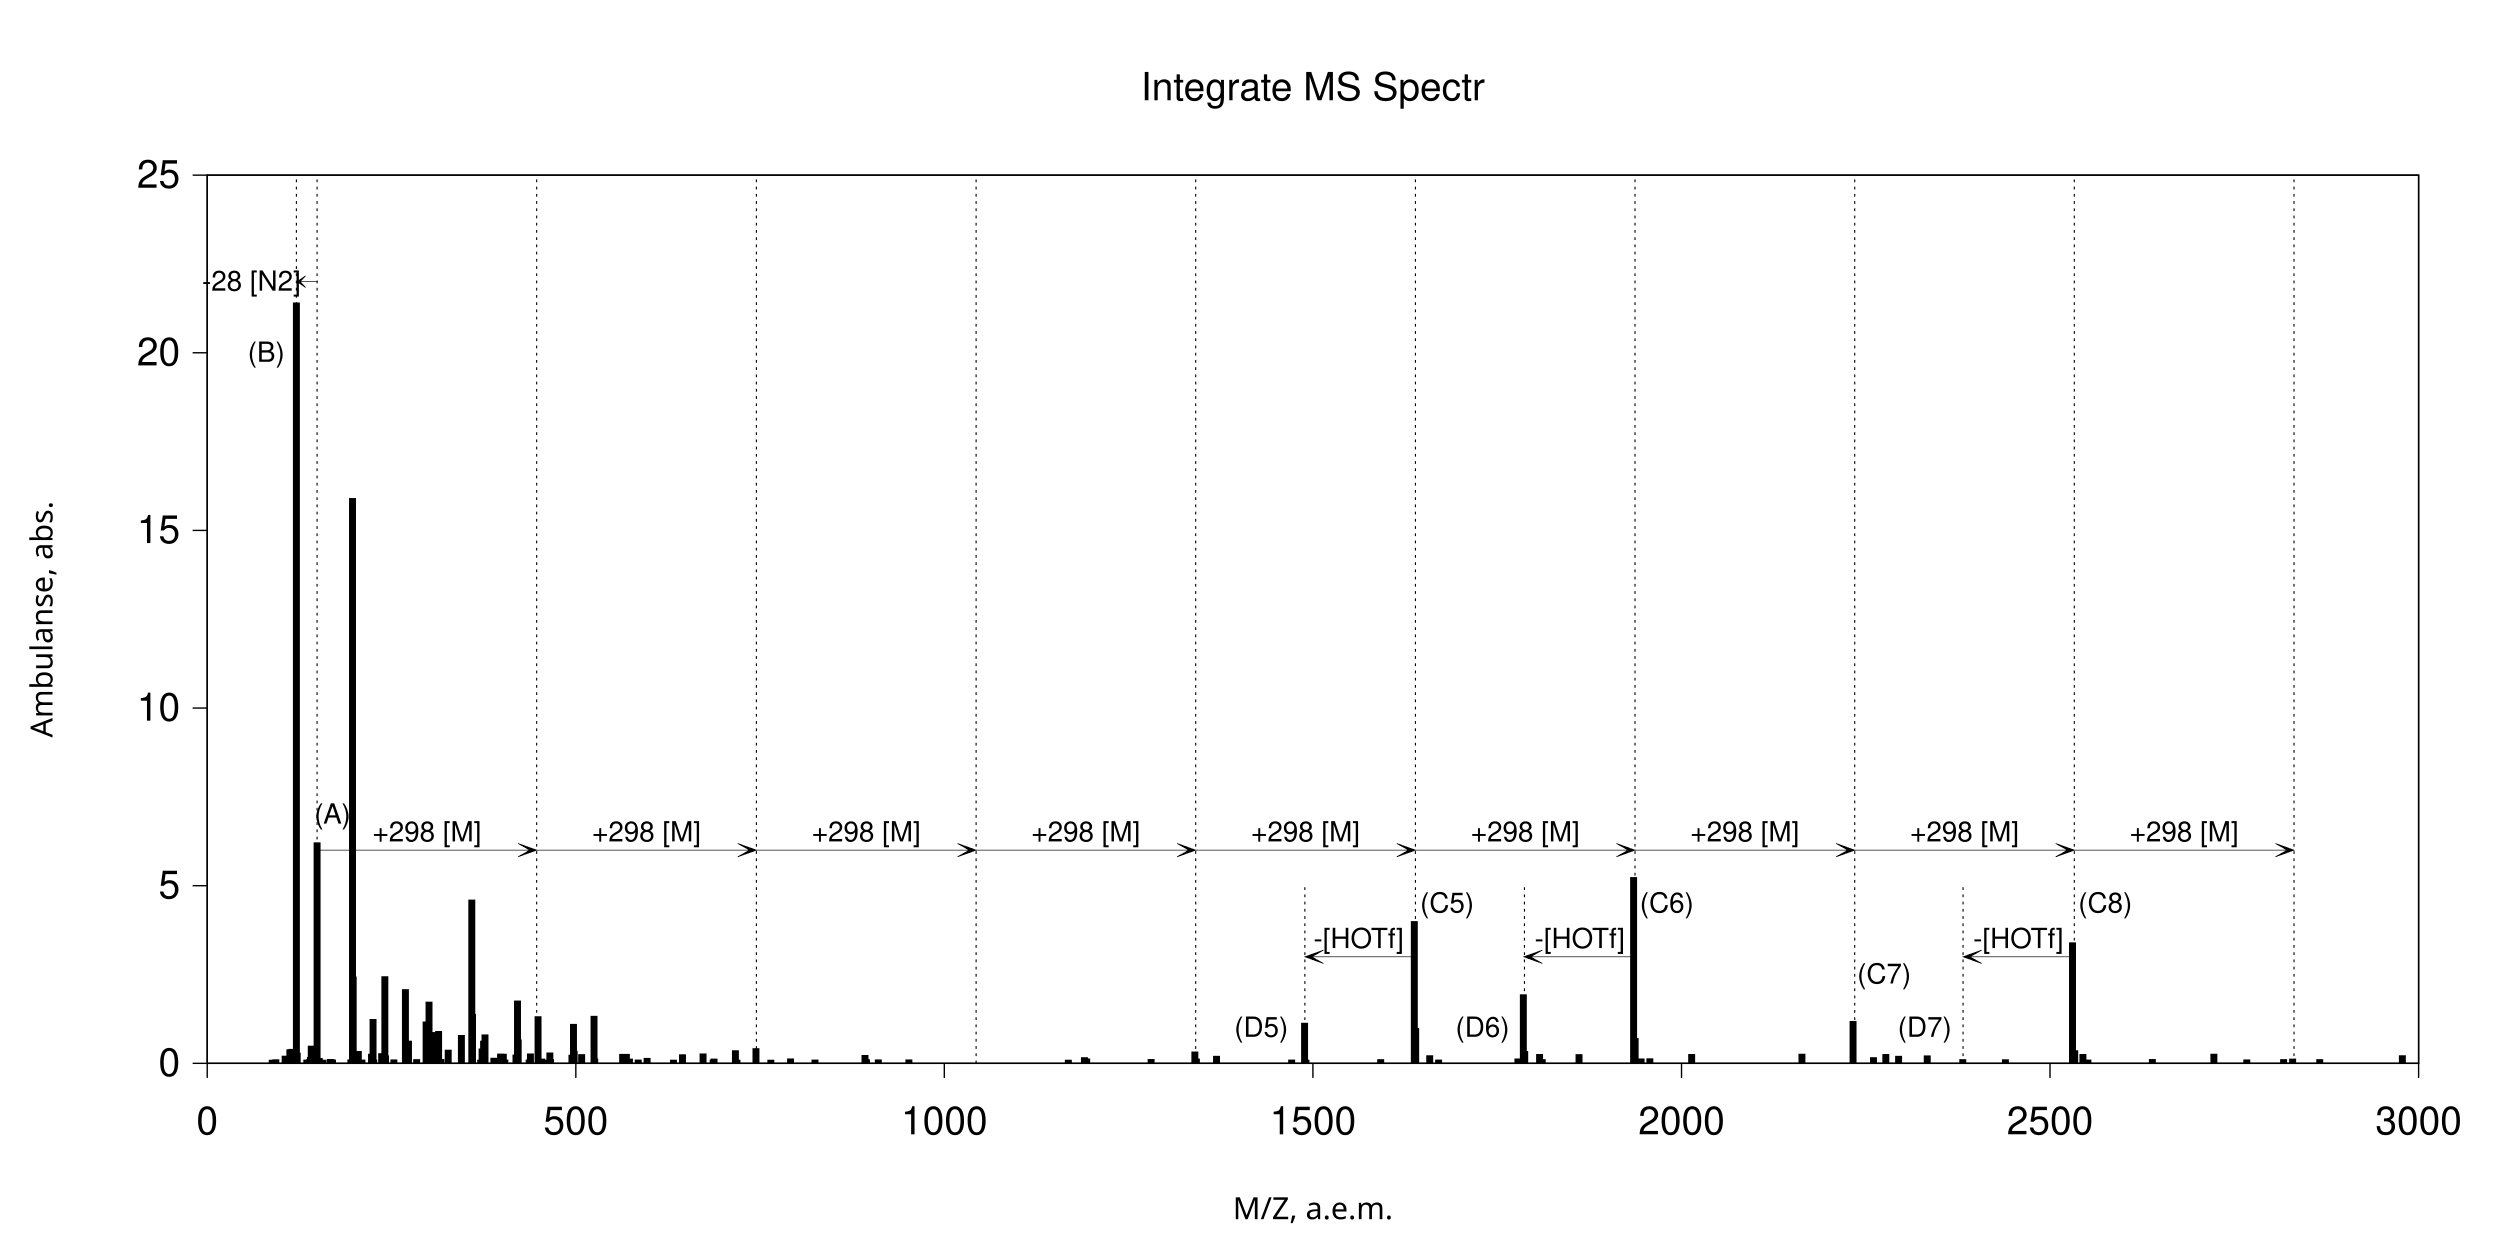
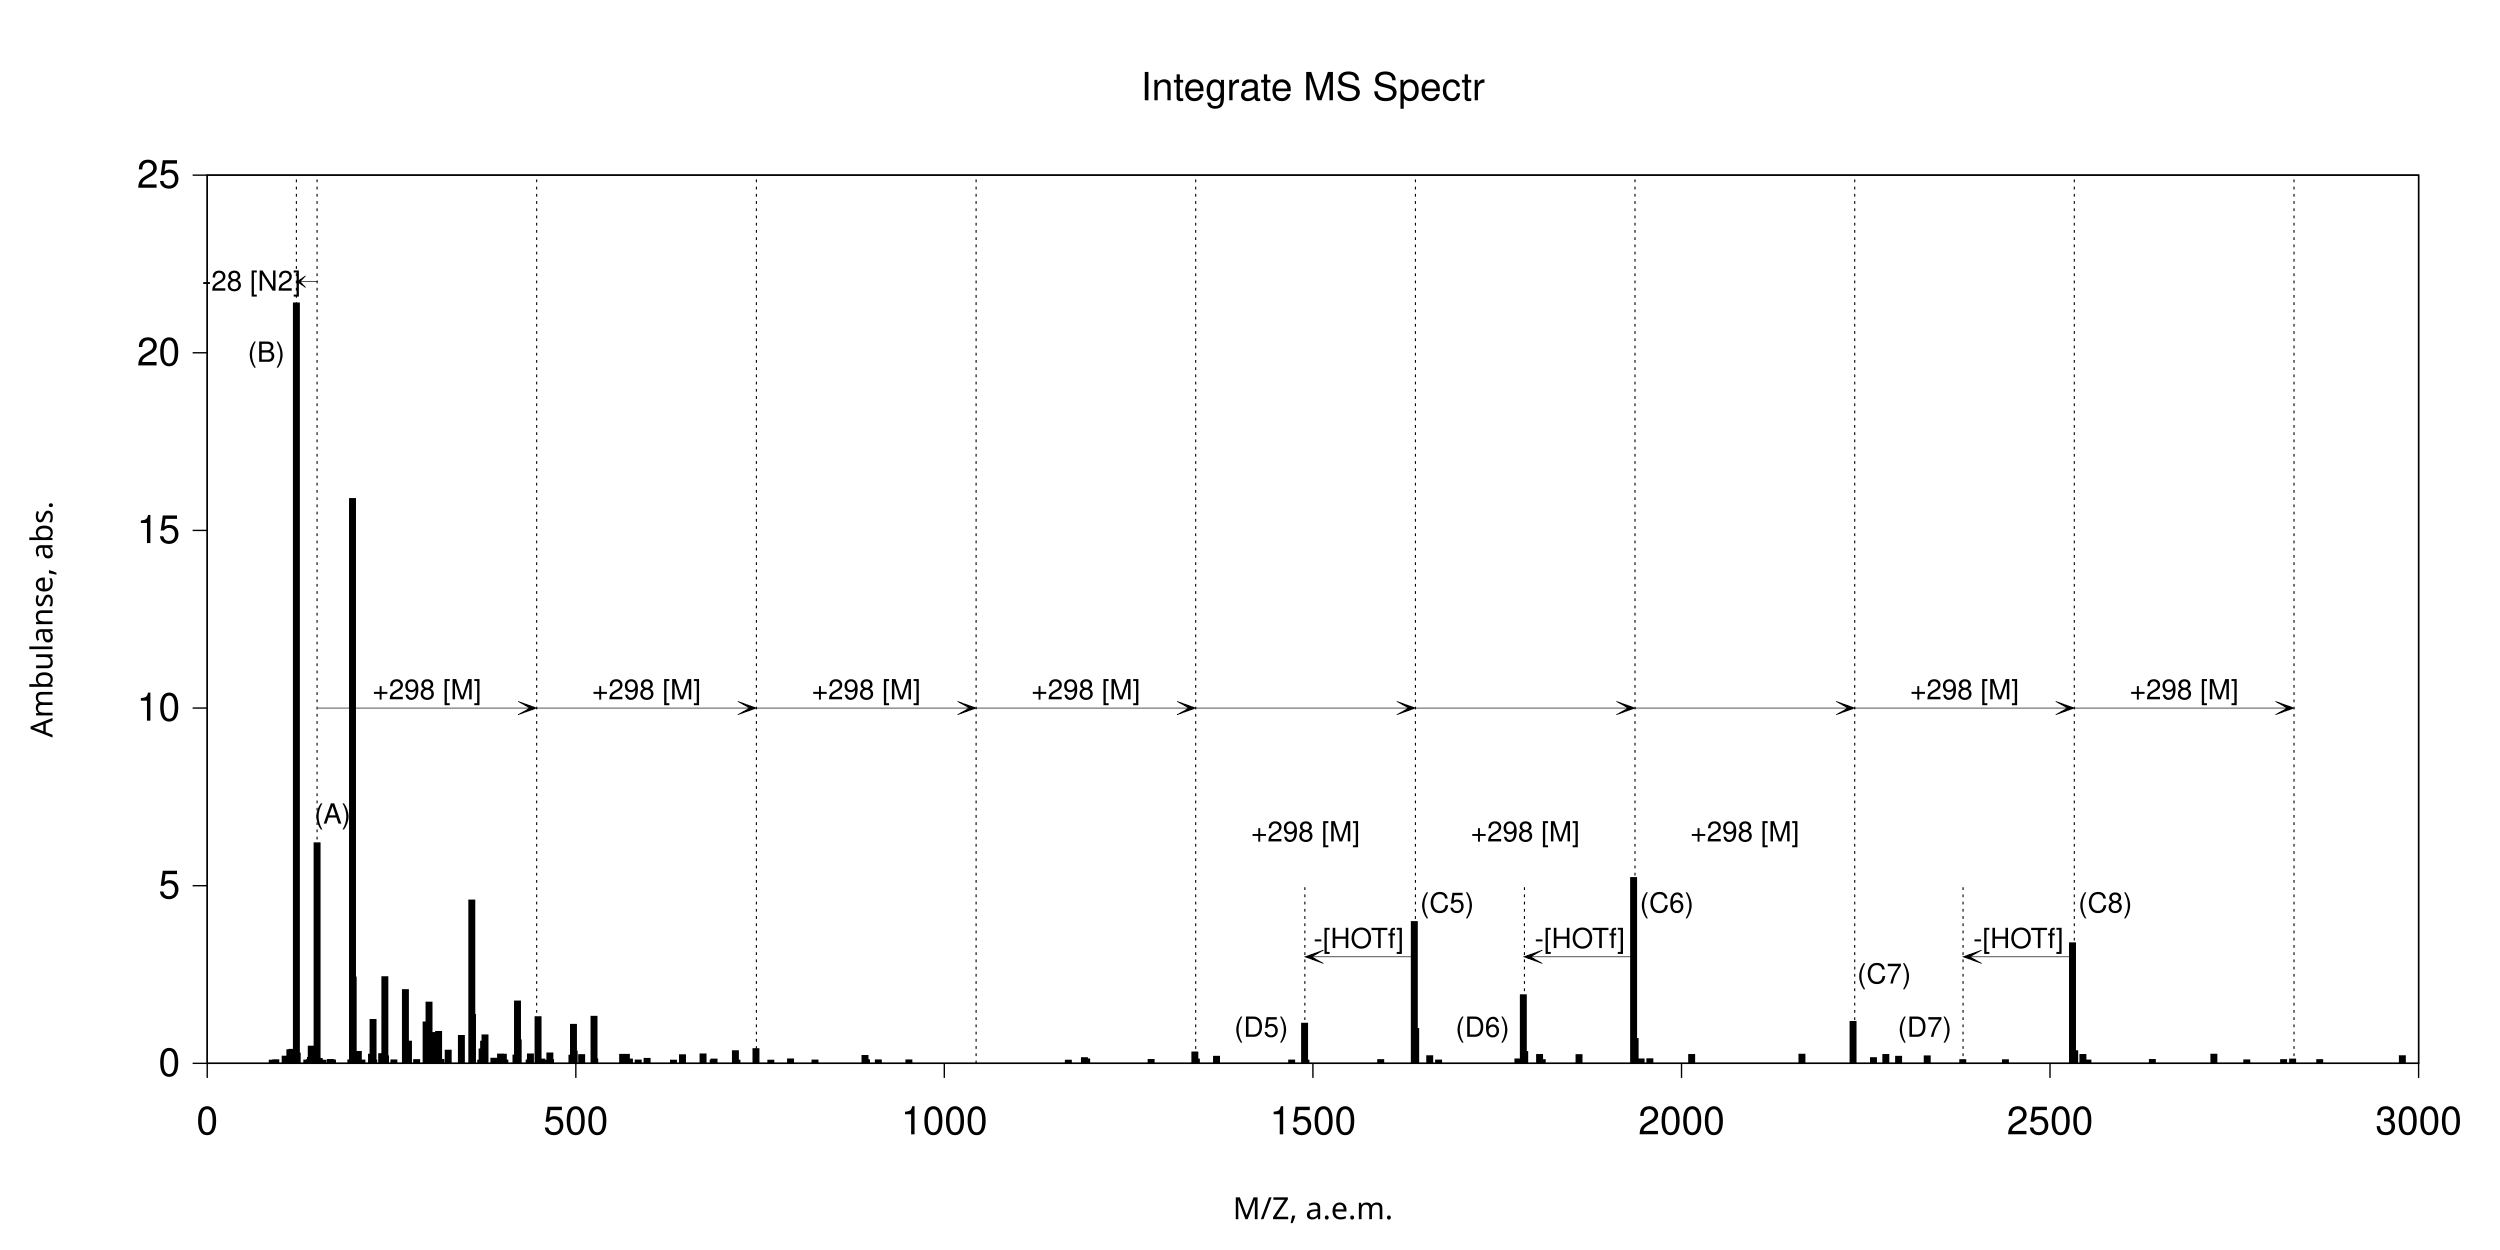
<svg xmlns="http://www.w3.org/2000/svg" xmlns:xlink="http://www.w3.org/1999/xlink" width="1800" height="900" viewBox="0 0 1800 900">
  <g id="gnuplot_canvas">
    <rect x="0" y="0" width="1800" height="900" fill="none" />
    <defs>
      <circle id="gpDot" r="0.5" stroke-width="0.5" />
      <path id="gpPt0" stroke-width="0.095" stroke="currentColor" d="M-1,0 h2 M0,-1 v2" />
      <path id="gpPt1" stroke-width="0.095" stroke="currentColor" d="M-1,-1 L1,1 M1,-1 L-1,1" />
      <path id="gpPt2" stroke-width="0.095" stroke="currentColor" d="M-1,0 L1,0 M0,-1 L0,1 M-1,-1 L1,1 M-1,1 L1,-1" />
      <rect id="gpPt3" stroke-width="0.095" stroke="currentColor" x="-1" y="-1" width="2" height="2" />
      <rect id="gpPt4" stroke-width="0.095" stroke="currentColor" fill="currentColor" x="-1" y="-1" width="2" height="2" />
      <circle id="gpPt5" stroke-width="0.095" stroke="currentColor" cx="0" cy="0" r="1" />
      <use xlink:href="#gpPt5" id="gpPt6" fill="currentColor" stroke="none" />
      <path id="gpPt7" stroke-width="0.095" stroke="currentColor" d="M0,-1.33 L-1.33,0.67 L1.33,0.67 z" />
      <use xlink:href="#gpPt7" id="gpPt8" fill="currentColor" stroke="none" />
      <use xlink:href="#gpPt7" id="gpPt9" stroke="currentColor" transform="rotate(180)" />
      <use xlink:href="#gpPt9" id="gpPt10" fill="currentColor" stroke="none" />
      <use xlink:href="#gpPt3" id="gpPt11" stroke="currentColor" transform="rotate(45)" />
      <use xlink:href="#gpPt11" id="gpPt12" fill="currentColor" stroke="none" />
      <path id="gpPt13" stroke-width="0.095" stroke="currentColor" d="M0,1.330 L1.265,0.411 L0.782,-1.067 L-0.782,-1.076 L-1.265,0.411 z" />
      <use xlink:href="#gpPt13" id="gpPt14" fill="currentColor" stroke="none" />
      <filter id="textbox" filterUnits="objectBoundingBox" x="0" y="0" height="1" width="1">
        <feFlood flood-color="white" flood-opacity="1" result="bgnd" />
        <feComposite in="SourceGraphic" in2="bgnd" operator="atop" />
      </filter>
      <filter id="greybox" filterUnits="objectBoundingBox" x="0" y="0" height="1" width="1">
        <feFlood flood-color="lightgrey" flood-opacity="1" result="grey" />
        <feComposite in="SourceGraphic" in2="grey" operator="atop" />
      </filter>
    </defs>
    <g fill="none" color="white" stroke="currentColor" stroke-width="1.00" stroke-linecap="butt" stroke-linejoin="miter">
</g>
    <g fill="none" color="black" stroke="currentColor" stroke-width="1.00" stroke-linecap="butt" stroke-linejoin="miter">
      <path stroke="black" d="M149.2,765.6 L138.7,765.6  " />
      <g transform="translate(129.7,774.7)" stroke="none" fill="black" font-family="Helvetica" font-size="28.00" text-anchor="end">
        <text>
          <tspan font-family="Helvetica"> 0</tspan>
        </text>
      </g>
    </g>
    <g fill="none" color="black" stroke="currentColor" stroke-width="1.00" stroke-linecap="butt" stroke-linejoin="miter">
      <path stroke="black" d="M149.2,637.7 L138.7,637.7  " />
      <g transform="translate(129.7,646.8)" stroke="none" fill="black" font-family="Helvetica" font-size="28.00" text-anchor="end">
        <text>
          <tspan font-family="Helvetica"> 5</tspan>
        </text>
      </g>
    </g>
    <g fill="none" color="black" stroke="currentColor" stroke-width="1.00" stroke-linecap="butt" stroke-linejoin="miter">
      <path stroke="black" d="M149.2,509.8 L138.7,509.8  " />
      <g transform="translate(129.7,518.9)" stroke="none" fill="black" font-family="Helvetica" font-size="28.00" text-anchor="end">
        <text>
          <tspan font-family="Helvetica"> 10</tspan>
        </text>
      </g>
    </g>
    <g fill="none" color="black" stroke="currentColor" stroke-width="1.00" stroke-linecap="butt" stroke-linejoin="miter">
      <path stroke="black" d="M149.2,381.9 L138.7,381.9  " />
      <g transform="translate(129.7,391.0)" stroke="none" fill="black" font-family="Helvetica" font-size="28.00" text-anchor="end">
        <text>
          <tspan font-family="Helvetica"> 15</tspan>
        </text>
      </g>
    </g>
    <g fill="none" color="black" stroke="currentColor" stroke-width="1.00" stroke-linecap="butt" stroke-linejoin="miter">
      <path stroke="black" d="M149.2,254.0 L138.7,254.0  " />
      <g transform="translate(129.7,263.1)" stroke="none" fill="black" font-family="Helvetica" font-size="28.00" text-anchor="end">
        <text>
          <tspan font-family="Helvetica"> 20</tspan>
        </text>
      </g>
    </g>
    <g fill="none" color="black" stroke="currentColor" stroke-width="1.00" stroke-linecap="butt" stroke-linejoin="miter">
      <path stroke="black" d="M149.2,126.1 L138.7,126.1  " />
      <g transform="translate(129.7,135.2)" stroke="none" fill="black" font-family="Helvetica" font-size="28.00" text-anchor="end">
        <text>
          <tspan font-family="Helvetica"> 25</tspan>
        </text>
      </g>
    </g>
    <g fill="none" color="black" stroke="currentColor" stroke-width="1.00" stroke-linecap="butt" stroke-linejoin="miter">
      <path stroke="black" d="M149.2,765.6 L149.2,776.1  " />
      <g transform="translate(149.2,816.7)" stroke="none" fill="black" font-family="Helvetica" font-size="28.00" text-anchor="middle">
        <text>
          <tspan font-family="Helvetica"> 0</tspan>
        </text>
      </g>
    </g>
    <g fill="none" color="black" stroke="currentColor" stroke-width="1.00" stroke-linecap="butt" stroke-linejoin="miter">
      <path stroke="black" d="M414.6,765.6 L414.6,776.1  " />
      <g transform="translate(414.6,816.7)" stroke="none" fill="black" font-family="Helvetica" font-size="28.00" text-anchor="middle">
        <text>
          <tspan font-family="Helvetica"> 500</tspan>
        </text>
      </g>
    </g>
    <g fill="none" color="black" stroke="currentColor" stroke-width="1.00" stroke-linecap="butt" stroke-linejoin="miter">
      <path stroke="black" d="M679.9,765.6 L679.9,776.1  " />
      <g transform="translate(679.9,816.7)" stroke="none" fill="black" font-family="Helvetica" font-size="28.00" text-anchor="middle">
        <text>
          <tspan font-family="Helvetica"> 1000</tspan>
        </text>
      </g>
    </g>
    <g fill="none" color="black" stroke="currentColor" stroke-width="1.00" stroke-linecap="butt" stroke-linejoin="miter">
      <path stroke="black" d="M945.3,765.6 L945.3,776.1  " />
      <g transform="translate(945.3,816.7)" stroke="none" fill="black" font-family="Helvetica" font-size="28.00" text-anchor="middle">
        <text>
          <tspan font-family="Helvetica"> 1500</tspan>
        </text>
      </g>
    </g>
    <g fill="none" color="black" stroke="currentColor" stroke-width="1.00" stroke-linecap="butt" stroke-linejoin="miter">
      <path stroke="black" d="M1210.7,765.6 L1210.7,776.1  " />
      <g transform="translate(1210.7,816.7)" stroke="none" fill="black" font-family="Helvetica" font-size="28.00" text-anchor="middle">
        <text>
          <tspan font-family="Helvetica"> 2000</tspan>
        </text>
      </g>
    </g>
    <g fill="none" color="black" stroke="currentColor" stroke-width="1.00" stroke-linecap="butt" stroke-linejoin="miter">
      <path stroke="black" d="M1476.0,765.6 L1476.0,776.1  " />
      <g transform="translate(1476.0,816.7)" stroke="none" fill="black" font-family="Helvetica" font-size="28.00" text-anchor="middle">
        <text>
          <tspan font-family="Helvetica"> 2500</tspan>
        </text>
      </g>
    </g>
    <g fill="none" color="black" stroke="currentColor" stroke-width="1.00" stroke-linecap="butt" stroke-linejoin="miter">
      <path stroke="black" d="M1741.4,765.6 L1741.4,776.1  " />
      <g transform="translate(1741.4,816.7)" stroke="none" fill="black" font-family="Helvetica" font-size="28.00" text-anchor="middle">
        <text>
          <tspan font-family="Helvetica"> 3000</tspan>
        </text>
      </g>
    </g>
    <g fill="none" color="black" stroke="currentColor" stroke-width="1.00" stroke-linecap="butt" stroke-linejoin="miter">
</g>
    <g fill="none" color="black" stroke="currentColor" stroke-width="1.00" stroke-linecap="butt" stroke-linejoin="miter">
      <path stroke="black" d="M149.2,126.1 L149.2,765.6 L1741.4,765.6 L1741.4,126.1 L149.2,126.1 Z  " />
      <g transform="translate(191.7,260.5)" stroke="none" fill="black" font-family="Helvetica" font-size="20.00" text-anchor="middle">
        <text>
          <tspan font-family="Helvetica">(B)</tspan>
        </text>
      </g>
      <g transform="translate(239.4,593.0)" stroke="none" fill="black" font-family="Helvetica" font-size="20.00" text-anchor="middle">
        <text>
          <tspan font-family="Helvetica">(A)</tspan>
        </text>
      </g>
      <g transform="translate(1041.9,657.0)" stroke="none" fill="black" font-family="Helvetica" font-size="20.00" text-anchor="middle">
        <text>
          <tspan font-family="Helvetica">(C5)</tspan>
        </text>
      </g>
      <g transform="translate(1200.1,657.0)" stroke="none" fill="black" font-family="Helvetica" font-size="20.00" text-anchor="middle">
        <text>
          <tspan font-family="Helvetica">(C6)</tspan>
        </text>
      </g>
      <g transform="translate(1356.6,708.1)" stroke="none" fill="black" font-family="Helvetica" font-size="20.00" text-anchor="middle">
        <text>
          <tspan font-family="Helvetica">(C7)</tspan>
        </text>
      </g>
      <g transform="translate(1515.8,657.0)" stroke="none" fill="black" font-family="Helvetica" font-size="20.00" text-anchor="middle">
        <text>
          <tspan font-family="Helvetica">(C8)</tspan>
        </text>
      </g>
      <g transform="translate(908.1,746.5)" stroke="none" fill="black" font-family="Helvetica" font-size="20.00" text-anchor="middle">
        <text>
          <tspan font-family="Helvetica">(D5)</tspan>
        </text>
      </g>
      <g transform="translate(1067.4,746.5)" stroke="none" fill="black" font-family="Helvetica" font-size="20.00" text-anchor="middle">
        <text>
          <tspan font-family="Helvetica">(D6)</tspan>
        </text>
      </g>
      <g transform="translate(1385.8,746.5)" stroke="none" fill="black" font-family="Helvetica" font-size="20.00" text-anchor="middle">
        <text>
          <tspan font-family="Helvetica">(D7)</tspan>
        </text>
      </g>
      <g transform="translate(181.0,209.3)" stroke="none" fill="black" font-family="Helvetica" font-size="20.00" text-anchor="middle">
        <text>
          <tspan font-family="Helvetica">-28 [N2]</tspan>
        </text>
      </g>
-       <g transform="translate(307.4,605.8)" stroke="none" fill="black" font-family="Helvetica" font-size="20.00" text-anchor="middle">
-         <text>
-           <tspan font-family="Helvetica">+298 [M]</tspan>
-         </text>
-       </g>
-       <g transform="translate(465.5,605.8)" stroke="none" fill="black" font-family="Helvetica" font-size="20.00" text-anchor="middle">
-         <text>
-           <tspan font-family="Helvetica">+298 [M]</tspan>
-         </text>
-       </g>
-       <g transform="translate(623.7,605.8)" stroke="none" fill="black" font-family="Helvetica" font-size="20.00" text-anchor="middle">
-         <text>
-           <tspan font-family="Helvetica">+298 [M]</tspan>
-         </text>
-       </g>
-       <g transform="translate(781.8,605.8)" stroke="none" fill="black" font-family="Helvetica" font-size="20.00" text-anchor="middle">
+       <g transform="translate(307.4,503.5)" stroke="none" fill="black" font-family="Helvetica" font-size="20.00" text-anchor="middle">
+         <text>
+           <tspan font-family="Helvetica">+298 [M]</tspan>
+         </text>
+       </g>
+       <g transform="translate(465.5,503.5)" stroke="none" fill="black" font-family="Helvetica" font-size="20.00" text-anchor="middle">
+         <text>
+           <tspan font-family="Helvetica">+298 [M]</tspan>
+         </text>
+       </g>
+       <g transform="translate(623.7,503.5)" stroke="none" fill="black" font-family="Helvetica" font-size="20.00" text-anchor="middle">
+         <text>
+           <tspan font-family="Helvetica">+298 [M]</tspan>
+         </text>
+       </g>
+       <g transform="translate(781.8,503.5)" stroke="none" fill="black" font-family="Helvetica" font-size="20.00" text-anchor="middle">
        <text>
          <tspan font-family="Helvetica">+298 [M]</tspan>
        </text>
      </g>
      <g transform="translate(940.0,605.8)" stroke="none" fill="black" font-family="Helvetica" font-size="20.00" text-anchor="middle">
        <text>
          <tspan font-family="Helvetica">+298 [M]</tspan>
        </text>
      </g>
      <g transform="translate(1098.2,605.8)" stroke="none" fill="black" font-family="Helvetica" font-size="20.00" text-anchor="middle">
        <text>
          <tspan font-family="Helvetica">+298 [M]</tspan>
        </text>
      </g>
      <g transform="translate(1256.3,605.8)" stroke="none" fill="black" font-family="Helvetica" font-size="20.00" text-anchor="middle">
        <text>
          <tspan font-family="Helvetica">+298 [M]</tspan>
        </text>
      </g>
-       <g transform="translate(1414.5,605.8)" stroke="none" fill="black" font-family="Helvetica" font-size="20.00" text-anchor="middle">
-         <text>
-           <tspan font-family="Helvetica">+298 [M]</tspan>
-         </text>
-       </g>
-       <g transform="translate(1572.6,605.8)" stroke="none" fill="black" font-family="Helvetica" font-size="20.00" text-anchor="middle">
+       <g transform="translate(1414.5,503.5)" stroke="none" fill="black" font-family="Helvetica" font-size="20.00" text-anchor="middle">
+         <text>
+           <tspan font-family="Helvetica">+298 [M]</tspan>
+         </text>
+       </g>
+       <g transform="translate(1572.6,503.5)" stroke="none" fill="black" font-family="Helvetica" font-size="20.00" text-anchor="middle">
        <text>
          <tspan font-family="Helvetica">+298 [M]</tspan>
        </text>
      </g>
      <g transform="translate(978.2,682.6)" stroke="none" fill="black" font-family="Helvetica" font-size="20.00" text-anchor="middle">
        <text>
          <tspan font-family="Helvetica">-[HOTf]</tspan>
        </text>
      </g>
      <g transform="translate(1137.4,682.6)" stroke="none" fill="black" font-family="Helvetica" font-size="20.00" text-anchor="middle">
        <text>
          <tspan font-family="Helvetica">-[HOTf]</tspan>
        </text>
      </g>
      <g transform="translate(1453.2,682.6)" stroke="none" fill="black" font-family="Helvetica" font-size="20.00" text-anchor="middle">
        <text>
          <tspan font-family="Helvetica">-[HOTf]</tspan>
        </text>
      </g>
    </g>
    <g fill="none" color="black" stroke="black" stroke-width="0.80" stroke-linecap="butt" stroke-linejoin="miter">
</g>
    <g fill="none" color="black" stroke="currentColor" stroke-width="0.80" stroke-linecap="butt" stroke-linejoin="miter">
      <path stroke="black" stroke-dasharray="2.0,3.2" d="M213.4,765.6 L213.4,126.1  " />
    </g>
    <g fill="none" color="black" stroke="currentColor" stroke-width="0.80" stroke-linecap="butt" stroke-linejoin="miter">
      <path stroke="black" stroke-dasharray="2.0,3.2" d="M228.3,765.6 L228.3,126.1  " />
    </g>
    <g fill="none" color="black" stroke="currentColor" stroke-width="0.80" stroke-linecap="butt" stroke-linejoin="miter">
      <path stroke="black" stroke-dasharray="2.0,3.2" d="M386.4,765.6 L386.4,126.1  " />
    </g>
    <g fill="none" color="black" stroke="currentColor" stroke-width="0.80" stroke-linecap="butt" stroke-linejoin="miter">
      <path stroke="black" stroke-dasharray="2.0,3.2" d="M544.6,765.6 L544.6,126.1  " />
    </g>
    <g fill="none" color="black" stroke="currentColor" stroke-width="0.80" stroke-linecap="butt" stroke-linejoin="miter">
      <path stroke="black" stroke-dasharray="2.0,3.2" d="M702.8,765.6 L702.8,126.1  " />
    </g>
    <g fill="none" color="black" stroke="currentColor" stroke-width="0.80" stroke-linecap="butt" stroke-linejoin="miter">
      <path stroke="black" stroke-dasharray="2.0,3.2" d="M860.9,765.6 L860.9,126.1  " />
    </g>
    <g fill="none" color="black" stroke="currentColor" stroke-width="0.80" stroke-linecap="butt" stroke-linejoin="miter">
      <path stroke="black" stroke-dasharray="2.0,3.2" d="M1019.1,765.6 L1019.1,126.1  " />
    </g>
    <g fill="none" color="black" stroke="currentColor" stroke-width="0.80" stroke-linecap="butt" stroke-linejoin="miter">
      <path stroke="black" stroke-dasharray="2.0,3.2" d="M1177.2,765.6 L1177.2,126.1  " />
    </g>
    <g fill="none" color="black" stroke="currentColor" stroke-width="0.80" stroke-linecap="butt" stroke-linejoin="miter">
      <path stroke="black" stroke-dasharray="2.0,3.2" d="M1335.4,765.6 L1335.4,126.1  " />
    </g>
    <g fill="none" color="black" stroke="currentColor" stroke-width="0.80" stroke-linecap="butt" stroke-linejoin="miter">
      <path stroke="black" stroke-dasharray="2.0,3.2" d="M1493.5,765.6 L1493.5,126.1  " />
    </g>
    <g fill="none" color="black" stroke="currentColor" stroke-width="0.80" stroke-linecap="butt" stroke-linejoin="miter">
      <path stroke="black" stroke-dasharray="2.0,3.2" d="M1651.7,765.6 L1651.7,126.1  " />
    </g>
    <g fill="none" color="black" stroke="currentColor" stroke-width="0.80" stroke-linecap="butt" stroke-linejoin="miter">
      <path stroke="black" stroke-dasharray="2.0,3.2" d="M939.5,765.6 L939.5,637.7  " />
    </g>
    <g fill="none" color="black" stroke="currentColor" stroke-width="0.80" stroke-linecap="butt" stroke-linejoin="miter">
      <path stroke="black" stroke-dasharray="2.0,3.2" d="M1097.6,765.6 L1097.6,637.7  " />
    </g>
    <g fill="none" color="black" stroke="currentColor" stroke-width="0.80" stroke-linecap="butt" stroke-linejoin="miter">
      <path stroke="black" stroke-dasharray="2.0,3.2" d="M1413.4,765.6 L1413.4,637.7  " />
    </g>
    <g fill="none" color="black" stroke="black" stroke-width="0.50" stroke-linecap="butt" stroke-linejoin="miter">
</g>
    <g fill="none" color="black" stroke="currentColor" stroke-width="0.50" stroke-linecap="butt" stroke-linejoin="miter">
      <g stroke="none" shape-rendering="crispEdges">
        <polygon fill="black" points="216.1,202.8 220.0,207.0 213.9,202.8 220.0,198.6 216.1,202.8 " />
      </g>
      <path stroke="black" d="M216.1,202.8 L220.0,207.0 L213.9,202.8 L220.0,198.6 L216.1,202.8 M228.8,202.8 L216.1,202.8  " />
    </g>
    <g fill="none" color="black" stroke="currentColor" stroke-width="0.50" stroke-linecap="butt" stroke-linejoin="miter">
      <g stroke="none" shape-rendering="crispEdges">
-         <polygon fill="black" points="381.5,612.1 373.0,607.3 386.4,612.1 373.0,616.9 381.5,612.1 " />
-       </g>
-       <path stroke="black" d="M381.5,612.1 L373.0,607.3 L386.4,612.1 L373.0,616.9 L381.5,612.1 M228.8,612.1 L381.5,612.1  " />
-     </g>
-     <g fill="none" color="black" stroke="currentColor" stroke-width="0.50" stroke-linecap="butt" stroke-linejoin="miter">
-       <g stroke="none" shape-rendering="crispEdges">
-         <polygon fill="black" points="539.7,612.1 531.2,607.3 544.6,612.1 531.2,616.9 539.7,612.1 " />
-       </g>
-       <path stroke="black" d="M539.7,612.1 L531.2,607.3 L544.6,612.1 L531.2,616.9 L539.7,612.1 M386.4,612.1 L539.7,612.1  " />
-     </g>
-     <g fill="none" color="black" stroke="currentColor" stroke-width="0.50" stroke-linecap="butt" stroke-linejoin="miter">
-       <g stroke="none" shape-rendering="crispEdges">
-         <polygon fill="black" points="697.9,612.1 689.4,607.3 702.8,612.1 689.4,616.9 697.9,612.1 " />
-       </g>
-       <path stroke="black" d="M697.9,612.1 L689.4,607.3 L702.8,612.1 L689.4,616.9 L697.9,612.1 M544.6,612.1 L697.9,612.1  " />
-     </g>
-     <g fill="none" color="black" stroke="currentColor" stroke-width="0.50" stroke-linecap="butt" stroke-linejoin="miter">
-       <g stroke="none" shape-rendering="crispEdges">
-         <polygon fill="black" points="856.0,612.1 847.5,607.3 860.9,612.1 847.5,616.9 856.0,612.1 " />
-       </g>
-       <path stroke="black" d="M856.0,612.1 L847.5,607.3 L860.9,612.1 L847.5,616.9 L856.0,612.1 M702.8,612.1 L856.0,612.1  " />
-     </g>
-     <g fill="none" color="black" stroke="currentColor" stroke-width="0.50" stroke-linecap="butt" stroke-linejoin="miter">
-       <g stroke="none" shape-rendering="crispEdges">
-         <polygon fill="black" points="1014.2,612.1 1005.7,607.3 1019.1,612.1 1005.7,616.9 1014.2,612.1 " />
-       </g>
-       <path stroke="black" d="M1014.2,612.1 L1005.7,607.3 L1019.1,612.1 L1005.7,616.9 L1014.2,612.1 M860.9,612.1 L1014.2,612.1  " />
-     </g>
-     <g fill="none" color="black" stroke="currentColor" stroke-width="0.50" stroke-linecap="butt" stroke-linejoin="miter">
-       <g stroke="none" shape-rendering="crispEdges">
-         <polygon fill="black" points="1172.3,612.1 1163.8,607.3 1177.2,612.1 1163.8,616.9 1172.3,612.1 " />
-       </g>
-       <path stroke="black" d="M1172.3,612.1 L1163.8,607.3 L1177.2,612.1 L1163.8,616.9 L1172.3,612.1 M1019.1,612.1 L1172.3,612.1  " />
-     </g>
-     <g fill="none" color="black" stroke="currentColor" stroke-width="0.50" stroke-linecap="butt" stroke-linejoin="miter">
-       <g stroke="none" shape-rendering="crispEdges">
-         <polygon fill="black" points="1330.5,612.1 1322.0,607.3 1335.4,612.1 1322.0,616.9 1330.5,612.1 " />
-       </g>
-       <path stroke="black" d="M1330.5,612.1 L1322.0,607.3 L1335.4,612.1 L1322.0,616.9 L1330.5,612.1 M1177.2,612.1 L1330.5,612.1  " />
-     </g>
-     <g fill="none" color="black" stroke="currentColor" stroke-width="0.50" stroke-linecap="butt" stroke-linejoin="miter">
-       <g stroke="none" shape-rendering="crispEdges">
-         <polygon fill="black" points="1488.6,612.1 1480.1,607.3 1493.5,612.1 1480.1,616.9 1488.6,612.1 " />
-       </g>
-       <path stroke="black" d="M1488.6,612.1 L1480.1,607.3 L1493.5,612.1 L1480.1,616.9 L1488.6,612.1 M1335.4,612.1 L1488.6,612.1  " />
-     </g>
-     <g fill="none" color="black" stroke="currentColor" stroke-width="0.50" stroke-linecap="butt" stroke-linejoin="miter">
-       <g stroke="none" shape-rendering="crispEdges">
-         <polygon fill="black" points="1646.8,612.1 1638.3,607.3 1651.7,612.1 1638.3,616.9 1646.8,612.1 " />
-       </g>
-       <path stroke="black" d="M1646.8,612.1 L1638.3,607.3 L1651.7,612.1 L1638.3,616.9 L1646.8,612.1 M1493.5,612.1 L1646.8,612.1  " />
+         <polygon fill="black" points="381.5,509.8 373.0,505.0 386.4,509.8 373.0,514.6 381.5,509.8 " />
+       </g>
+       <path stroke="black" d="M381.5,509.8 L373.0,505.0 L386.4,509.8 L373.0,514.6 L381.5,509.8 M228.8,509.8 L381.5,509.8  " />
+     </g>
+     <g fill="none" color="black" stroke="currentColor" stroke-width="0.50" stroke-linecap="butt" stroke-linejoin="miter">
+       <g stroke="none" shape-rendering="crispEdges">
+         <polygon fill="black" points="539.7,509.8 531.2,505.0 544.6,509.8 531.2,514.6 539.7,509.8 " />
+       </g>
+       <path stroke="black" d="M539.7,509.8 L531.2,505.0 L544.6,509.8 L531.2,514.6 L539.7,509.8 M386.4,509.8 L539.7,509.8  " />
+     </g>
+     <g fill="none" color="black" stroke="currentColor" stroke-width="0.50" stroke-linecap="butt" stroke-linejoin="miter">
+       <g stroke="none" shape-rendering="crispEdges">
+         <polygon fill="black" points="697.9,509.8 689.4,505.0 702.8,509.8 689.4,514.6 697.9,509.8 " />
+       </g>
+       <path stroke="black" d="M697.9,509.8 L689.4,505.0 L702.8,509.8 L689.4,514.6 L697.9,509.8 M544.6,509.8 L697.9,509.8  " />
+     </g>
+     <g fill="none" color="black" stroke="currentColor" stroke-width="0.50" stroke-linecap="butt" stroke-linejoin="miter">
+       <g stroke="none" shape-rendering="crispEdges">
+         <polygon fill="black" points="856.0,509.8 847.5,505.0 860.9,509.8 847.5,514.6 856.0,509.8 " />
+       </g>
+       <path stroke="black" d="M856.0,509.8 L847.5,505.0 L860.9,509.8 L847.5,514.6 L856.0,509.8 M702.8,509.8 L856.0,509.8  " />
+     </g>
+     <g fill="none" color="black" stroke="currentColor" stroke-width="0.50" stroke-linecap="butt" stroke-linejoin="miter">
+       <g stroke="none" shape-rendering="crispEdges">
+         <polygon fill="black" points="1014.2,509.8 1005.7,505.0 1019.1,509.8 1005.7,514.6 1014.2,509.8 " />
+       </g>
+       <path stroke="black" d="M1014.2,509.8 L1005.7,505.0 L1019.1,509.8 L1005.7,514.6 L1014.2,509.8 M860.9,509.8 L1014.2,509.8  " />
+     </g>
+     <g fill="none" color="black" stroke="currentColor" stroke-width="0.50" stroke-linecap="butt" stroke-linejoin="miter">
+       <g stroke="none" shape-rendering="crispEdges">
+         <polygon fill="black" points="1172.3,509.8 1163.8,505.0 1177.2,509.8 1163.8,514.6 1172.3,509.8 " />
+       </g>
+       <path stroke="black" d="M1172.3,509.8 L1163.8,505.0 L1177.2,509.8 L1163.8,514.6 L1172.3,509.8 M1019.1,509.8 L1172.3,509.8  " />
+     </g>
+     <g fill="none" color="black" stroke="currentColor" stroke-width="0.50" stroke-linecap="butt" stroke-linejoin="miter">
+       <g stroke="none" shape-rendering="crispEdges">
+         <polygon fill="black" points="1330.5,509.8 1322.0,505.0 1335.4,509.8 1322.0,514.6 1330.5,509.8 " />
+       </g>
+       <path stroke="black" d="M1330.5,509.8 L1322.0,505.0 L1335.4,509.8 L1322.0,514.6 L1330.5,509.8 M1177.2,509.8 L1330.5,509.8  " />
+     </g>
+     <g fill="none" color="black" stroke="currentColor" stroke-width="0.50" stroke-linecap="butt" stroke-linejoin="miter">
+       <g stroke="none" shape-rendering="crispEdges">
+         <polygon fill="black" points="1488.6,509.8 1480.1,505.0 1493.5,509.8 1480.1,514.6 1488.6,509.8 " />
+       </g>
+       <path stroke="black" d="M1488.6,509.8 L1480.1,505.0 L1493.5,509.8 L1480.1,514.6 L1488.6,509.8 M1335.4,509.8 L1488.6,509.8  " />
+     </g>
+     <g fill="none" color="black" stroke="currentColor" stroke-width="0.50" stroke-linecap="butt" stroke-linejoin="miter">
+       <g stroke="none" shape-rendering="crispEdges">
+         <polygon fill="black" points="1646.8,509.8 1638.3,505.0 1651.7,509.8 1638.3,514.6 1646.8,509.8 " />
+       </g>
+       <path stroke="black" d="M1646.8,509.8 L1638.3,505.0 L1651.7,509.8 L1638.3,514.6 L1646.8,509.8 M1493.5,509.8 L1646.8,509.8  " />
    </g>
    <g fill="none" color="black" stroke="currentColor" stroke-width="0.50" stroke-linecap="butt" stroke-linejoin="miter">
      <g stroke="none" shape-rendering="crispEdges">
        <polygon fill="black" points="944.4,688.9 952.9,693.7 939.5,688.9 952.9,684.1 944.4,688.9 " />
      </g>
      <path stroke="black" d="M944.4,688.9 L952.9,693.7 L939.5,688.9 L952.9,684.1 L944.4,688.9 M1019.1,688.9 L944.4,688.9  " />
    </g>
    <g fill="none" color="black" stroke="currentColor" stroke-width="0.50" stroke-linecap="butt" stroke-linejoin="miter">
      <g stroke="none" shape-rendering="crispEdges">
        <polygon fill="black" points="1102.0,688.9 1110.5,693.7 1097.1,688.9 1110.5,684.1 1102.0,688.9 " />
      </g>
      <path stroke="black" d="M1102.0,688.9 L1110.5,693.7 L1097.1,688.9 L1110.5,684.1 L1102.0,688.9 M1177.2,688.9 L1102.0,688.9  " />
    </g>
    <g fill="none" color="black" stroke="currentColor" stroke-width="0.50" stroke-linecap="butt" stroke-linejoin="miter">
      <g stroke="none" shape-rendering="crispEdges">
        <polygon fill="black" points="1418.3,688.9 1426.8,693.7 1413.4,688.9 1426.8,684.1 1418.3,688.9 " />
      </g>
      <path stroke="black" d="M1418.3,688.9 L1426.8,693.7 L1413.4,688.9 L1426.8,684.1 L1418.3,688.9 M1493.0,688.9 L1418.3,688.9  " />
    </g>
    <g fill="none" color="black" stroke="black" stroke-width="1.00" stroke-linecap="butt" stroke-linejoin="miter">
</g>
    <g fill="none" color="black" stroke="currentColor" stroke-width="1.00" stroke-linecap="butt" stroke-linejoin="miter">
      <g transform="translate(37.8,445.9) rotate(270)" stroke="none" fill="black" font-family="Helvetica-Bold" font-size="22.00" text-anchor="middle">
        <text>
          <tspan font-family="Helvetica-Bold">Ambulanse, abs.</tspan>
        </text>
      </g>
    </g>
    <g fill="none" color="black" stroke="currentColor" stroke-width="1.00" stroke-linecap="butt" stroke-linejoin="miter">
      <g transform="translate(945.3,877.8)" stroke="none" fill="black" font-family="Helvetica-Bold" font-size="22.00" text-anchor="middle">
        <text>
          <tspan font-family="Helvetica-Bold">M/Z, a.e.m.</tspan>
        </text>
      </g>
    </g>
    <g fill="none" color="black" stroke="currentColor" stroke-width="1.00" stroke-linecap="butt" stroke-linejoin="miter">
      <g transform="translate(945.3,72.2)" stroke="none" fill="black" font-family="Helvetica" font-size="28.00" text-anchor="middle">
        <text>
          <tspan font-family="Helvetica">Integrate MS Spectr</tspan>
        </text>
      </g>
    </g>
    <g id="gnuplot_plot_1">
      <g fill="none" color="white" stroke="black" stroke-width="5.00" stroke-linecap="butt" stroke-linejoin="miter">
</g>
      <g fill="none" color="black" stroke="currentColor" stroke-width="5.00" stroke-linecap="butt" stroke-linejoin="miter">
        <path stroke="black" d="M196.0,765.6 L196.0,763.0 M198.6,765.6 L198.6,762.7 M205.3,765.6 L205.3,760.1 M206.0,765.6 L206.0,763.0   M208.7,765.6 L208.7,755.5 M210.3,765.6 L210.3,755.2 M213.4,765.6 L213.4,217.8 M214.0,765.6 L214.0,757.9   M220.9,765.6 L220.9,762.9 M223.0,765.6 L223.0,762.5 M223.1,765.6 L223.1,763.0 M223.5,765.6 L223.5,761.0   M224.1,765.6 L224.1,752.9 M228.3,765.6 L228.3,606.5 M228.8,765.6 L228.8,761.8 M229.9,765.6 L229.9,761.8   M232.6,765.6 L232.6,763.0 M237.9,765.6 L237.9,762.5 M238.9,765.6 L238.9,762.8 M239.4,765.6 L239.4,762.9   M252.6,765.6 L252.6,762.8 M253.8,765.6 L253.8,358.6 M254.3,765.6 L254.3,703.1 M254.8,765.6 L254.8,760.3   M258.0,765.6 L258.0,756.7 M260.6,765.6 L260.6,762.9 M267.5,765.6 L267.5,758.7 M268.6,765.6 L268.6,733.7   M269.1,765.6 L269.1,762.9 M274.8,765.6 L274.8,758.3 M277.1,765.6 L277.1,702.9 M277.6,765.6 L277.6,759.9   M283.6,765.6 L283.6,762.8 M291.9,765.6 L291.9,712.2 M293.0,765.6 L293.0,756.9 M294.1,765.6 L294.1,749.3   M300.0,765.6 L300.0,762.6 M306.8,765.6 L306.8,735.5 M307.3,765.6 L307.3,759.1 M307.8,765.6 L307.8,749.6   M308.9,765.6 L308.9,721.2 M309.4,765.6 L309.4,758.7 M313.2,765.6 L313.2,743.1 M315.8,765.6 L315.8,742.3   M317.4,765.6 L317.4,762.5 M322.7,765.6 L322.7,755.8 M332.2,765.6 L332.2,745.2 M339.7,765.6 L339.7,647.7   M340.2,765.6 L340.2,730.0 M346.1,765.6 L346.1,763.0 M347.1,765.6 L347.1,754.9 M348.2,765.6 L348.2,749.3   M349.2,765.6 L349.2,744.8 M355.6,765.6 L355.6,761.6 M356.1,765.6 L356.1,762.5 M360.4,765.6 L360.4,758.6   M362.4,765.6 L362.4,758.7 M363.5,765.6 L363.5,762.9 M371.5,765.6 L371.5,759.3 M372.6,765.6 L372.6,720.4   M373.1,765.6 L373.1,748.4 M381.0,765.6 L381.0,762.9 M381.9,765.6 L381.9,758.5 M387.4,765.6 L387.4,731.7   M387.9,765.6 L387.9,762.9 M389.5,765.6 L389.5,762.6 M390.1,765.6 L390.1,762.2 M393.4,765.6 L393.4,763.0   M395.9,765.6 L395.9,757.8 M396.4,765.6 L396.4,762.6 M411.8,765.6 L411.8,759.4 M412.9,765.6 L412.9,737.2   M413.4,765.6 L413.4,756.5 M418.8,765.6 L418.8,759.0 M427.7,765.6 L427.7,731.4 M428.2,765.6 L428.2,762.1   M448.3,765.6 L448.3,758.8 M450.0,765.6 L450.0,762.3 M451.0,765.6 L451.0,758.8 M452.6,765.6 L452.6,763.0   M453.2,765.6 L453.2,762.2 M459.5,765.6 L459.5,762.9 M465.9,765.6 L465.9,761.7 M484.9,765.6 L484.9,763.0   M491.4,765.6 L491.4,759.1 M506.2,765.6 L506.2,758.5 M513.5,765.6 L513.5,762.9 M514.1,765.6 L514.1,762.2   M529.5,765.6 L529.5,756.2 M530.6,765.6 L530.6,763.0 M544.3,765.6 L544.3,754.7 M555.0,765.6 L555.0,763.0   M569.2,765.6 L569.2,762.1 M586.8,765.6 L586.8,762.9 M622.8,765.6 L622.8,759.6 M623.3,765.6 L623.3,762.6   M623.9,765.6 L623.9,762.8 M632.4,765.6 L632.4,762.8 M654.4,765.6 L654.4,762.8 M769.2,765.6 L769.2,763.0   M780.8,765.6 L780.8,761.2 M782.4,765.6 L782.4,762.1 M828.8,765.6 L828.8,762.5 M860.3,765.6 L860.3,757.1   M861.4,765.6 L861.4,762.2 M875.9,765.6 L875.9,760.2 M930.0,765.6 L930.0,762.9 M939.3,765.6 L939.3,736.4   M940.3,765.6 L940.3,763.0 M994.1,765.6 L994.1,762.6 M1018.3,765.6 L1018.3,663.2 M1019.3,765.6 L1019.3,740.2   M1029.4,765.6 L1029.4,759.8 M1035.8,765.6 L1035.8,762.9 M1092.9,765.6 L1092.9,762.1 M1096.8,765.6 L1096.8,715.9   M1097.8,765.6 L1097.8,756.8 M1108.5,765.6 L1108.5,758.9 M1110.4,765.6 L1110.4,762.6 M1136.9,765.6 L1136.9,759.0   M1176.2,765.6 L1176.2,631.5 M1177.3,765.6 L1177.3,747.4 M1181.6,765.6 L1181.6,762.1 M1187.9,765.6 L1187.9,762.0   M1218.0,765.6 L1218.0,758.9 M1297.4,765.6 L1297.4,758.7 M1334.2,765.6 L1334.2,735.1 M1348.9,765.6 L1348.9,761.2   M1357.8,765.6 L1357.8,758.9 M1367.0,765.6 L1367.0,760.2 M1387.6,765.6 L1387.6,759.9 M1413.2,765.6 L1413.2,762.6   M1443.9,765.6 L1443.9,762.7 M1492.2,765.6 L1492.2,678.5 M1493.8,765.6 L1493.8,756.2 M1499.7,765.6 L1499.7,758.9   M1503.3,765.6 L1503.3,762.9 M1549.7,765.6 L1549.7,762.5 M1594.0,765.6 L1594.0,758.7 M1617.7,765.6 L1617.7,762.8   M1644.2,765.6 L1644.2,762.6 M1650.7,765.6 L1650.7,762.2 M1670.2,765.6 L1670.2,762.6 M1729.7,765.6 L1729.7,759.8    " />
      </g>
    </g>
    <g fill="none" color="white" stroke="black" stroke-width="2.00" stroke-linecap="butt" stroke-linejoin="miter">
</g>
    <g fill="none" color="black" stroke="currentColor" stroke-width="2.00" stroke-linecap="butt" stroke-linejoin="miter">
</g>
    <g fill="none" color="black" stroke="black" stroke-width="1.00" stroke-linecap="butt" stroke-linejoin="miter">
</g>
    <g fill="none" color="black" stroke="currentColor" stroke-width="1.00" stroke-linecap="butt" stroke-linejoin="miter">
      <path stroke="black" d="M149.2,126.1 L149.2,765.6 L1741.4,765.6 L1741.4,126.1 L149.2,126.1 Z  " />
    </g>
    <g fill="none" color="black" stroke="currentColor" stroke-width="1.00" stroke-linecap="butt" stroke-linejoin="miter">
</g>
  </g>
</svg>
